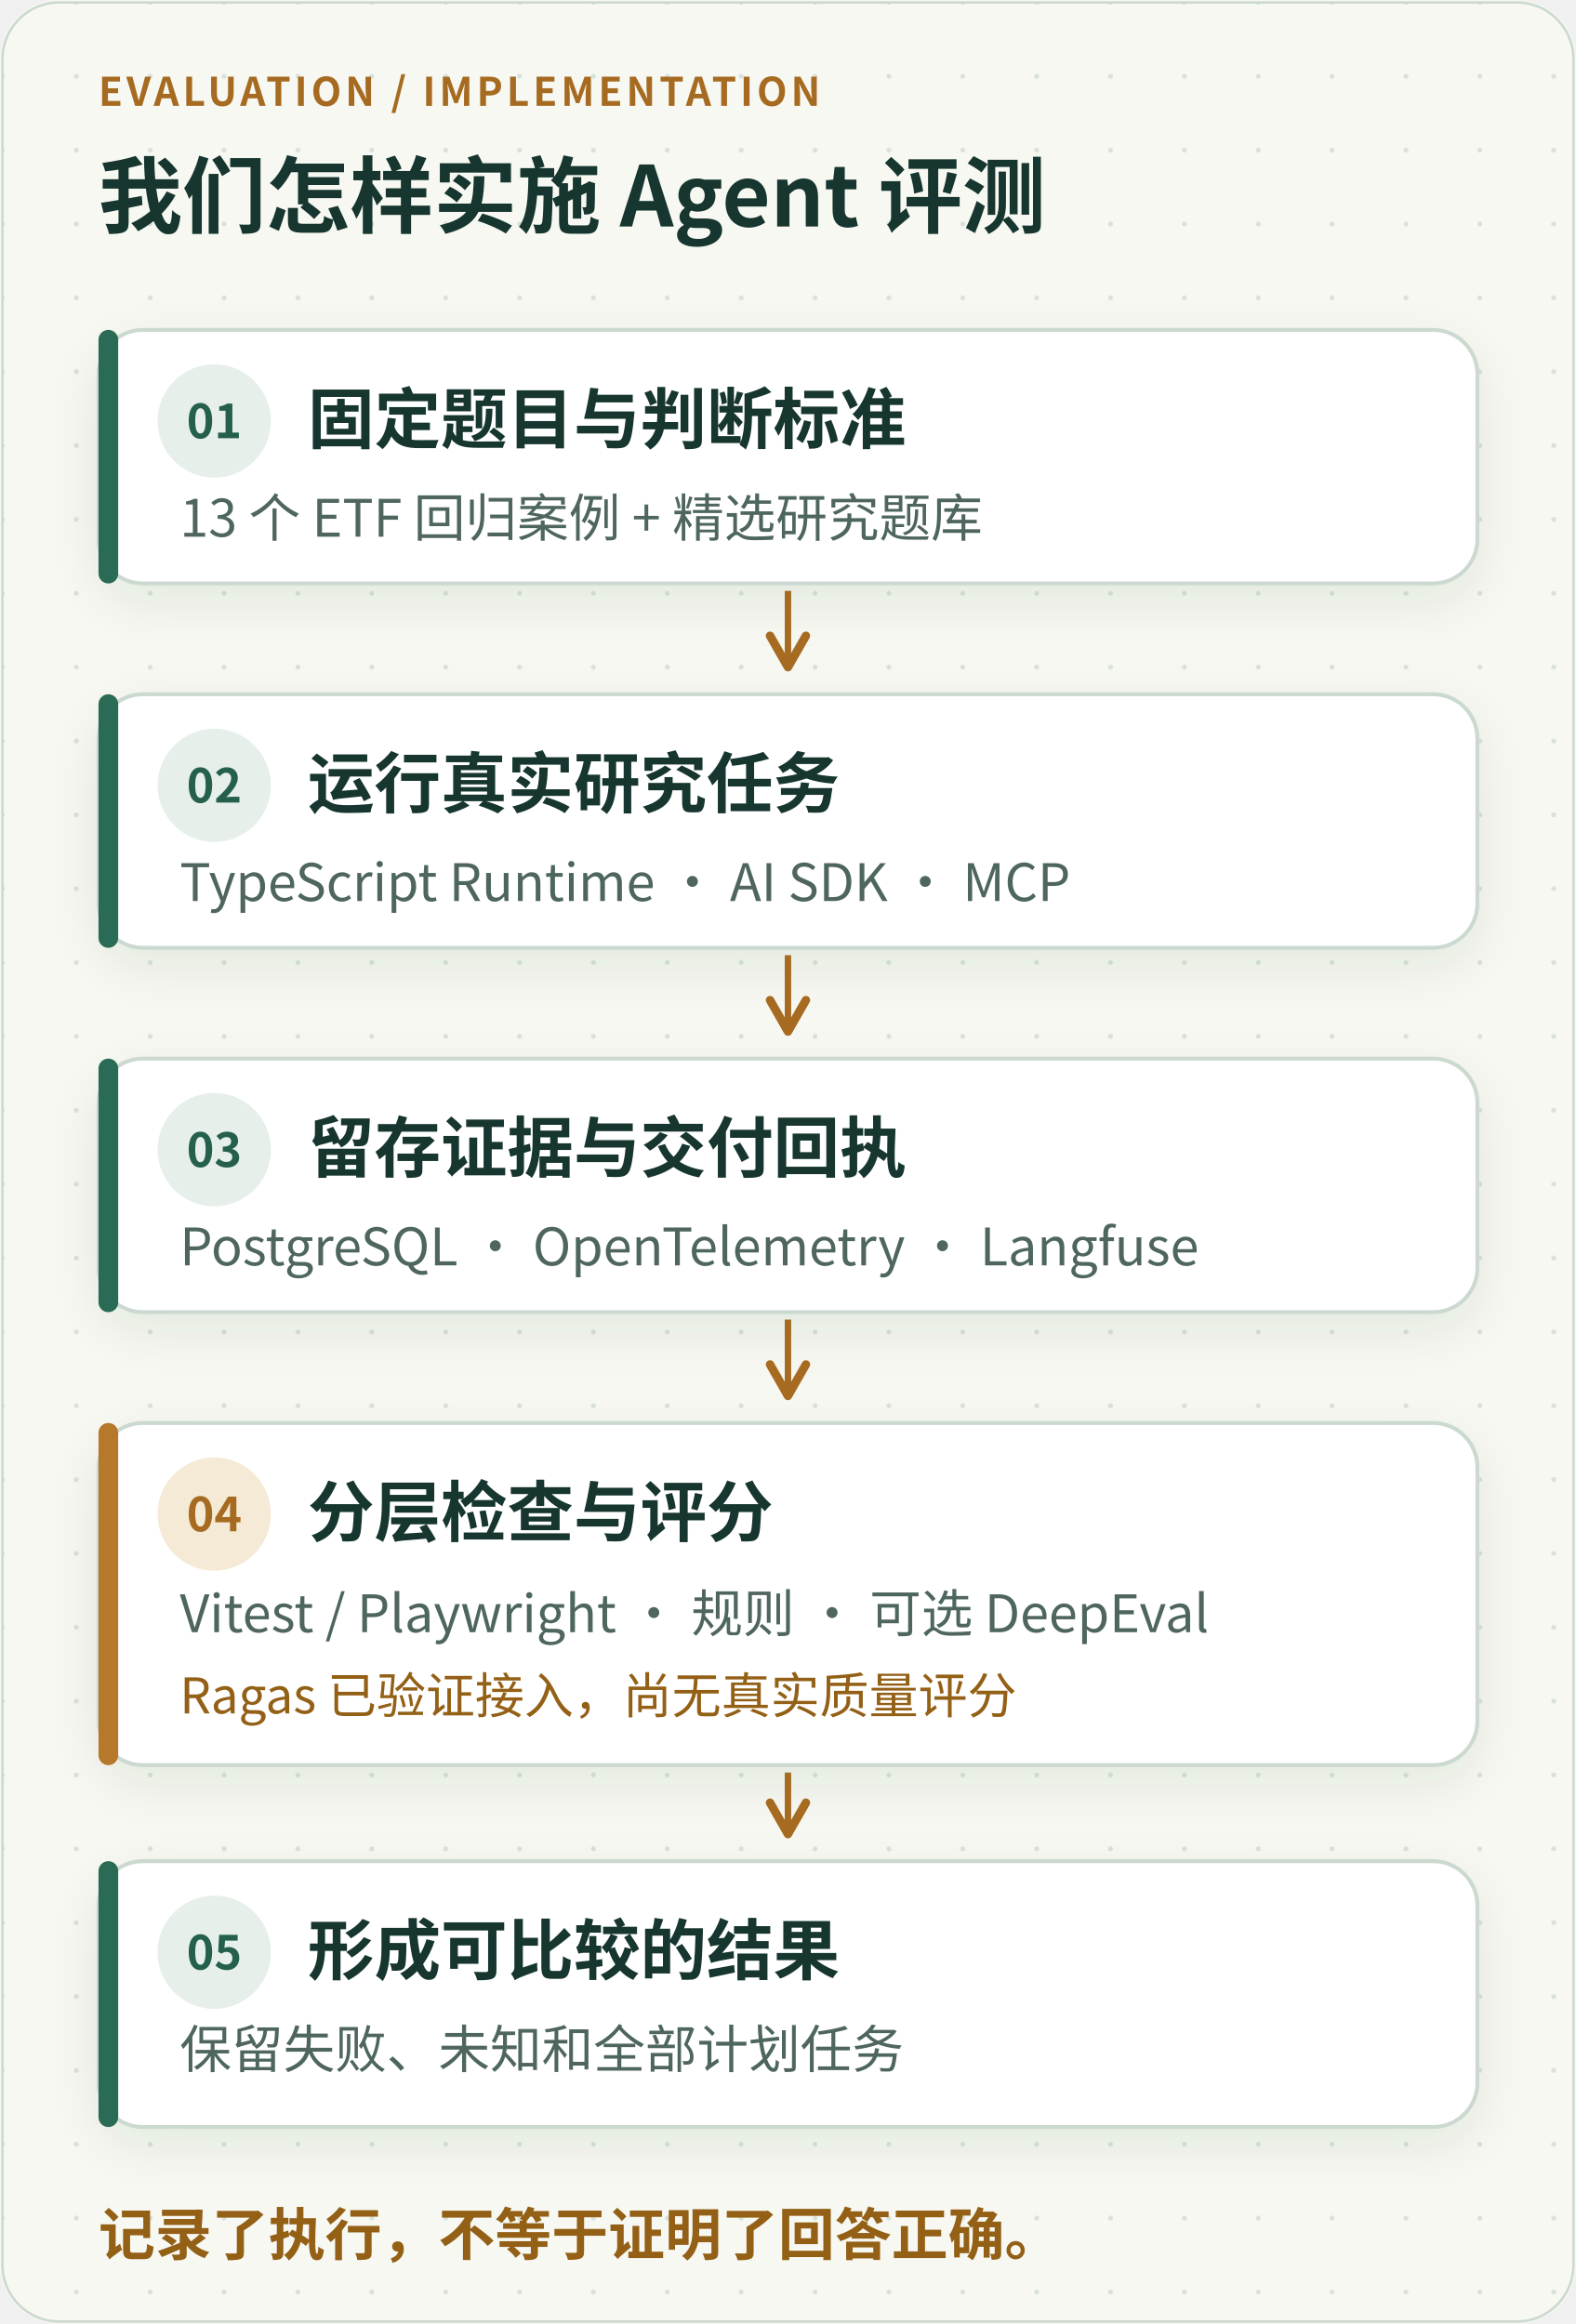
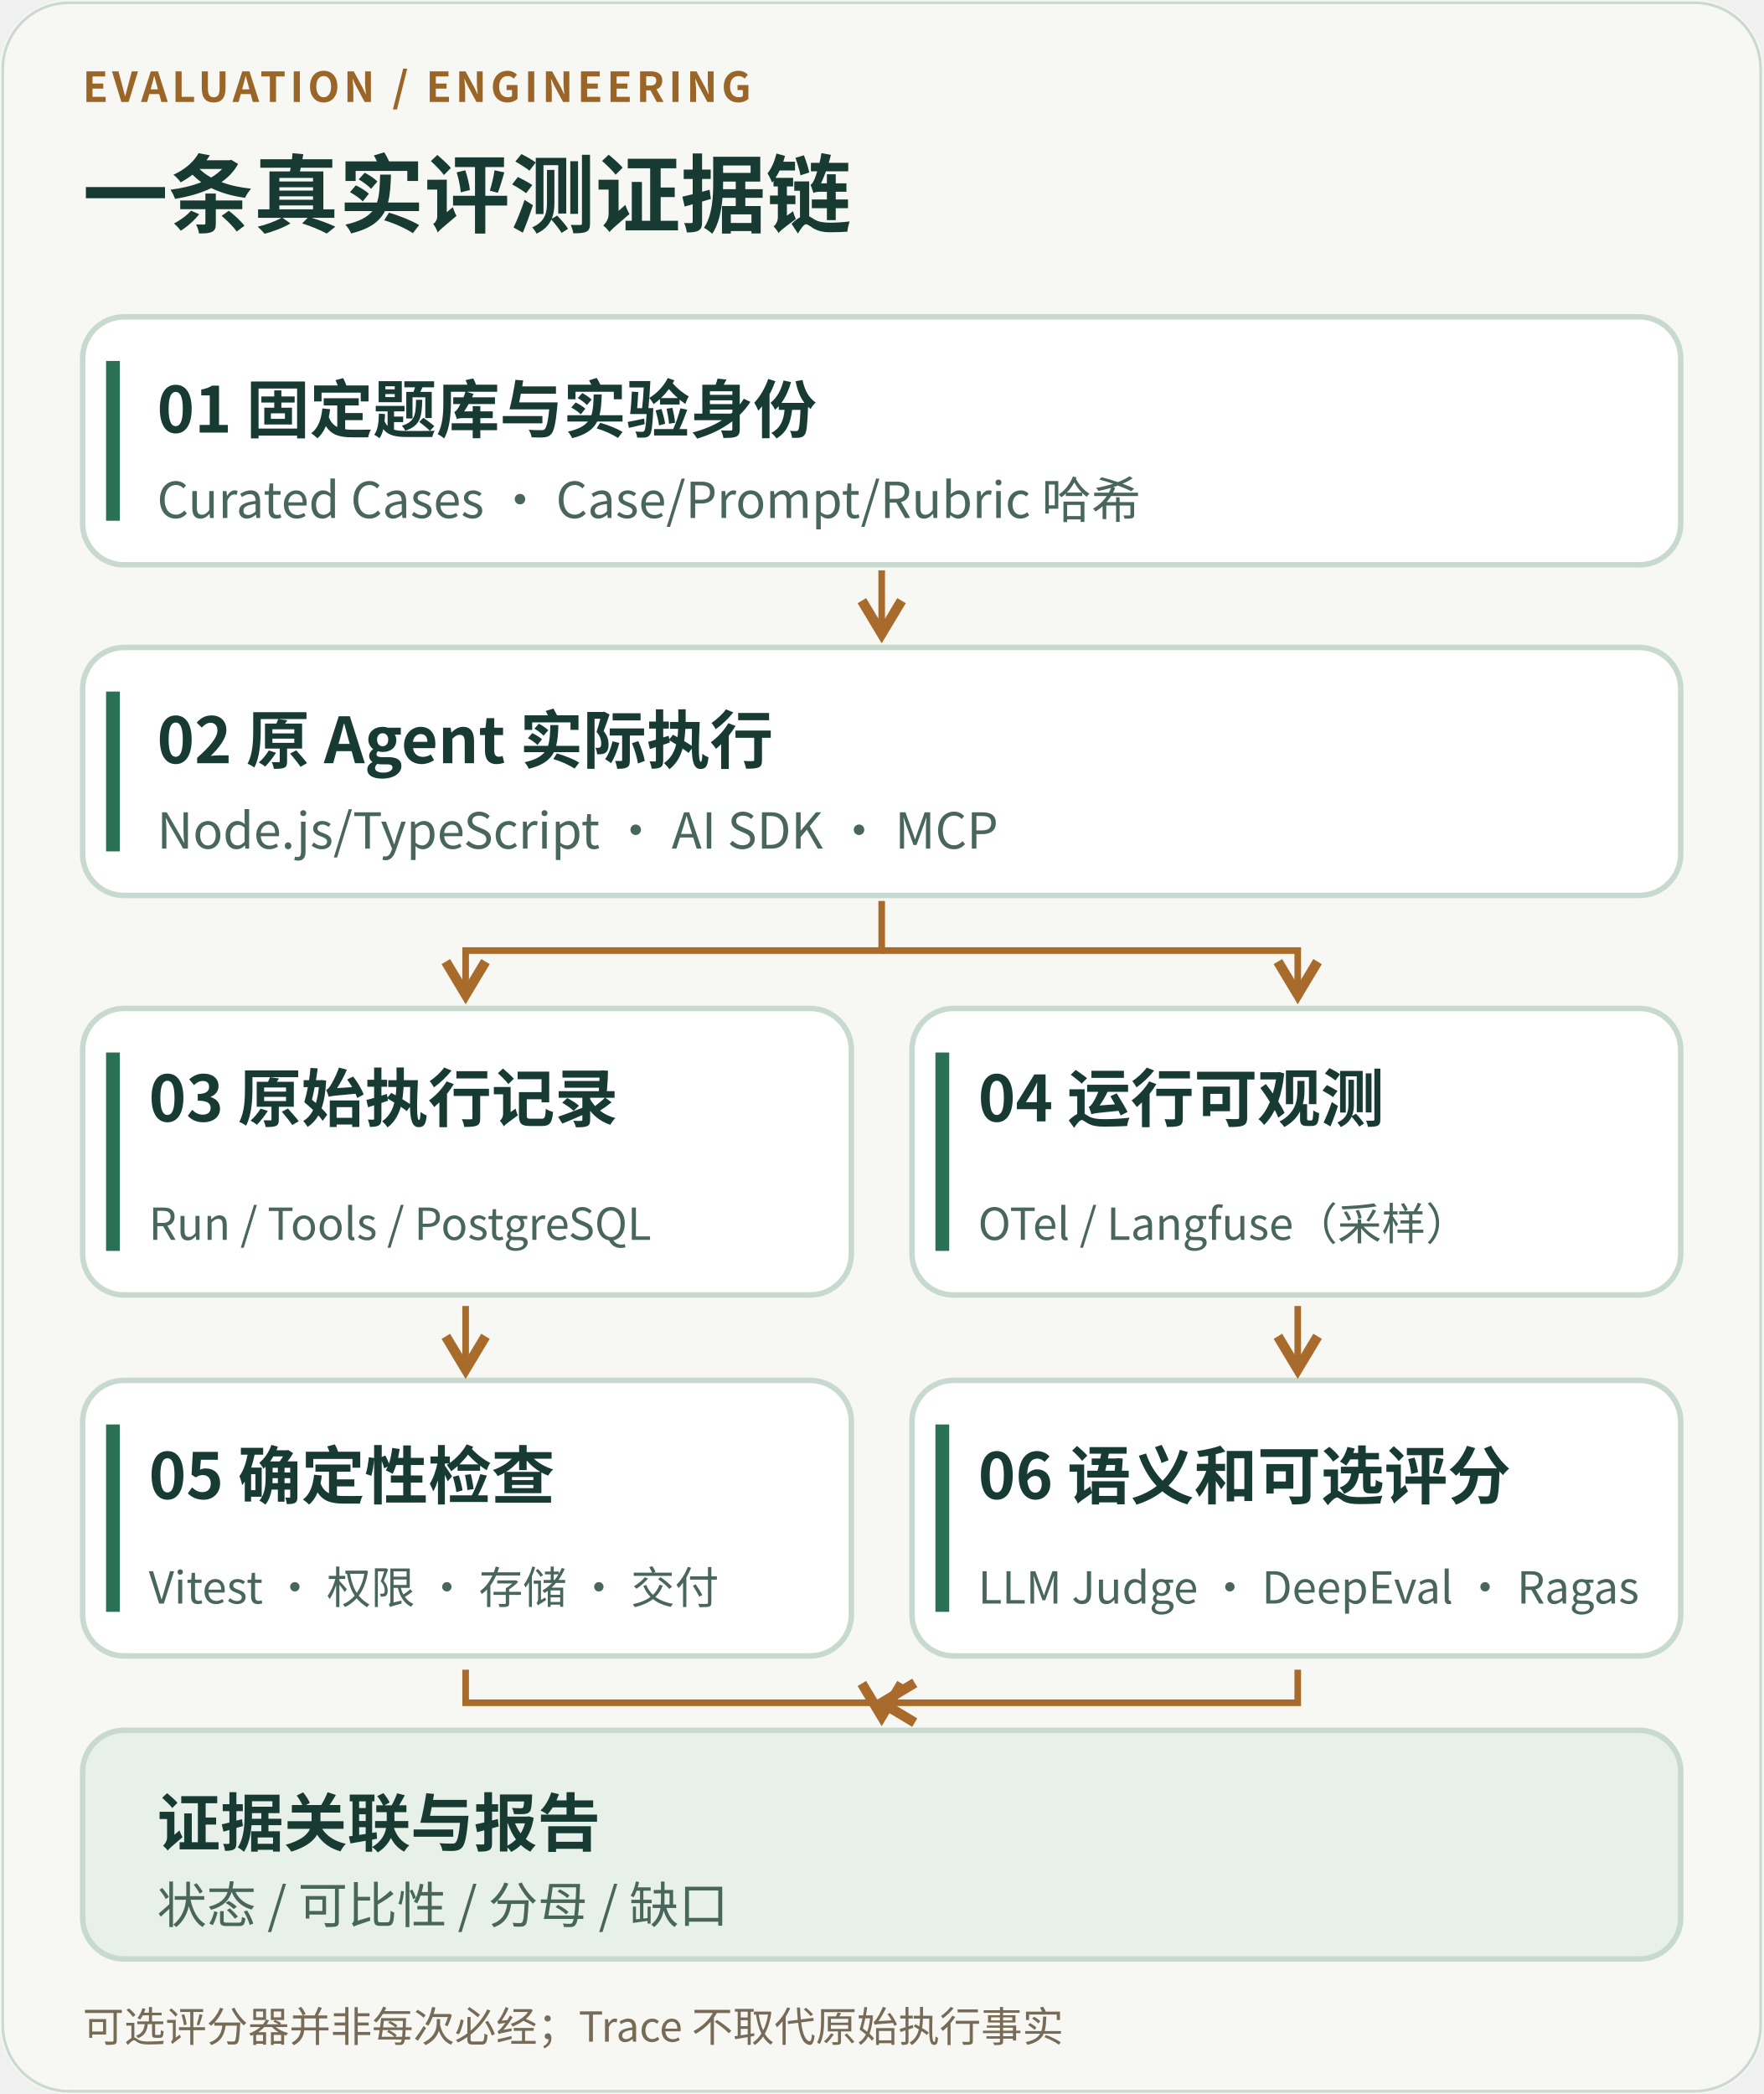
- <svg xmlns="http://www.w3.org/2000/svg" width="640" height="944" viewBox="0 0 640 944" role="img" aria-labelledby="title description" lang="zh">
+ <svg xmlns="http://www.w3.org/2000/svg" width="640" height="760" viewBox="0 0 640 760" role="img" aria-labelledby="evalTitle evalDesc" lang="zh">
  <defs>
-     <pattern id="dots" width="30" height="30" patternUnits="userSpaceOnUse">
-       <circle cx="1" cy="1" r="1" fill="#b7cbc1" opacity=".48" />
-     </pattern>
-     <filter id="cardShadow" x="-20%" y="-20%" width="140%" height="160%">
-       <feDropShadow dx="0" dy="7" stdDeviation="10" flood-color="#16362f" flood-opacity=".08" />
-     </filter>
-     <marker id="arr" viewBox="0 0 10 10" refX="8" refY="5" markerWidth="7" markerHeight="7" orient="auto">
-       <path d="M1 1 L8 5 L1 9" fill="none" stroke="#a66b21" stroke-width="1.9" stroke-linecap="round" stroke-linejoin="round" />
+     <marker id="arrow" markerWidth="8" markerHeight="8" refX="6" refY="4" orient="auto" markerUnits="strokeWidth">
+       <path d="M1 1L6 4L1 7" stroke="#a96b2b" stroke-width="1.5" fill="none" />
    </marker>
  </defs>
-   <rect width="640" height="944" rx="24" fill="#f7f8f2" />
-   <rect x="1" y="1" width="638" height="942" rx="23" fill="url(#dots)" stroke="#cbd9d0" />
-   <text x="40" y="43" font-family="Noto Sans CJK SC, PingFang SC, Microsoft YaHei, Arial, sans-serif" font-size="16" font-weight="700" letter-spacing="1.5" fill="#a66b21">EVALUATION / IMPLEMENTATION</text>
-   <text x="40" y="92" font-family="Noto Sans CJK SC, PingFang SC, Microsoft YaHei, Arial, sans-serif" font-size="34" font-weight="750" fill="#16362f">我们怎样实施 Agent 评测</text>
-   <g font-family="Noto Sans CJK SC, PingFang SC, Microsoft YaHei, Arial, sans-serif">
-     <g>
-       <rect x="40" y="134" width="560" height="103" rx="18" fill="#ffffff" stroke="#cbd9d0" stroke-width="1.6" filter="url(#cardShadow)" />
-       <rect x="40" y="134" width="8" height="103" rx="4" fill="#2a6b55" />
-       <circle cx="87" cy="171" r="23" fill="#e6efe9" />
-       <text x="87" y="178" font-size="19" font-weight="750" fill="#25604d" text-anchor="middle">01</text>
-       <text x="125" y="180" font-size="27" font-weight="700" fill="#16362f">固定题目与判断标准</text>
-       <text x="73" y="218" font-size="21" fill="#4e665e">13 个 ETF 回归案例 + 精选研究题库</text>
+   <rect width="640" height="760" rx="25" fill="#f7f8f3" />
+   <rect x="1" y="1" width="638" height="758" rx="24" stroke="#cbd9d1" fill="none" />
+   <g font-family="Noto Sans CJK SC,PingFang SC,Microsoft YaHei,Arial,sans-serif">
+     <text x="30" y="37" font-size="15" font-weight="700" fill="#9b6528" letter-spacing="1.5">EVALUATION / ENGINEERING</text>
+     <text x="30" y="82" font-size="31" font-weight="750" fill="#173b32">一条真实评测证据链</text>
+     <g fill="#fff" stroke="#c8dad0" stroke-width="2">
+       <rect x="30" y="115" width="580" height="90" rx="15" />
+       <rect x="30" y="235" width="580" height="90" rx="15" />
+       <rect x="30" y="366" width="279" height="104" rx="15" />
+       <rect x="331" y="366" width="279" height="104" rx="15" />
+       <rect x="30" y="501" width="279" height="100" rx="15" />
+       <rect x="331" y="501" width="279" height="100" rx="15" />
+       <rect x="30" y="628" width="580" height="83" rx="15" fill="#e7f0e9" />
    </g>
-     <g>
-       <rect x="40" y="282" width="560" height="103" rx="18" fill="#ffffff" stroke="#cbd9d0" stroke-width="1.6" filter="url(#cardShadow)" />
-       <rect x="40" y="282" width="8" height="103" rx="4" fill="#2a6b55" />
-       <circle cx="87" cy="319" r="23" fill="#e6efe9" />
-       <text x="87" y="326" font-size="19" font-weight="750" fill="#25604d" text-anchor="middle">02</text>
-       <text x="125" y="328" font-size="27" font-weight="700" fill="#16362f">运行真实研究任务</text>
-       <text x="73" y="366" font-size="21" fill="#4e665e">TypeScript Runtime · AI SDK · MCP</text>
+     <g stroke="#2a7055" stroke-width="5">
+       <path d="M41 131v58" />
+       <path d="M41 251v58" />
+       <path d="M41 382v72" />
+       <path d="M342 382v72" />
+       <path d="M41 517v68" />
+       <path d="M342 517v68" />
    </g>
-     <g>
-       <rect x="40" y="430" width="560" height="103" rx="18" fill="#ffffff" stroke="#cbd9d0" stroke-width="1.6" filter="url(#cardShadow)" />
-       <rect x="40" y="430" width="8" height="103" rx="4" fill="#2a6b55" />
-       <circle cx="87" cy="467" r="23" fill="#e6efe9" />
-       <text x="87" y="474" font-size="19" font-weight="750" fill="#25604d" text-anchor="middle">03</text>
-       <text x="125" y="476" font-size="27" font-weight="700" fill="#16362f">留存证据与交付回执</text>
-       <text x="73" y="514" font-size="21" fill="#4e665e">PostgreSQL · OpenTelemetry · Langfuse</text>
+     <g fill="#173b32" font-size="23" font-weight="700">
+       <text x="57" y="157">01  固定题库与实验身份</text>
+       <text x="57" y="277">02  原 Agent 实际执行</text>
+       <text x="54" y="407">03  原始执行记录</text>
+       <text x="355" y="407">04  运行可观测</text>
+       <text x="54" y="544">05  确定性检查</text>
+       <text x="355" y="544">06  语义和可选评分</text>
+       <text x="57" y="670">证据关联与报告</text>
    </g>
-     <g>
-       <rect x="40" y="578" width="560" height="139" rx="18" fill="#ffffff" stroke="#cbd9d0" stroke-width="1.6" filter="url(#cardShadow)" />
-       <rect x="40" y="578" width="8" height="139" rx="4" fill="#b6792b" />
-       <circle cx="87" cy="615" r="23" fill="#f5ead5" />
-       <text x="87" y="622" font-size="19" font-weight="750" fill="#a66b21" text-anchor="middle">04</text>
-       <text x="125" y="624" font-size="27" font-weight="700" fill="#16362f">分层检查与评分</text>
-       <text x="73" y="663" font-size="21" fill="#4e665e">Vitest / Playwright · 规则 · 可选 DeepEval</text>
-       <text x="73" y="696" font-size="20" fill="#936016">Ragas 已验证接入，尚无真实质量评分</text>
+     <g fill="#49665c" font-size="18">
+       <text x="57" y="188">Curated Cases · Case/Prompt/Rubric 哈希</text>
+       <text x="57" y="308">Node.js/TypeScript · AI SDK · MCP</text>
+       <text x="54" y="450" font-size="16">Run / Tools / PostgreSQL</text>
+       <text x="355" y="450" font-size="16">OTel / Langfuse（采样）</text>
+       <text x="54" y="582" font-size="16">Vitest · 权限 · 存储 · 交付</text>
+       <text x="355" y="582" font-size="16">LLM Judge · DeepEval · Ragas</text>
+       <text x="57" y="698">状态 / 可比性 / 分母 / 缺口</text>
    </g>
-     <g>
-       <rect x="40" y="756" width="560" height="108" rx="18" fill="#ffffff" stroke="#cbd9d0" stroke-width="1.6" filter="url(#cardShadow)" />
-       <rect x="40" y="756" width="8" height="108" rx="4" fill="#2a6b55" />
-       <circle cx="87" cy="793" r="23" fill="#e6efe9" />
-       <text x="87" y="800" font-size="19" font-weight="750" fill="#25604d" text-anchor="middle">05</text>
-       <text x="125" y="802" font-size="27" font-weight="700" fill="#16362f">形成可比较的结果</text>
-       <text x="73" y="840" font-size="21" fill="#4e665e">保留失败、未知和全部计划任务</text>
+     <g stroke="#a96b2b" fill="none" stroke-width="2.4" marker-end="url(#arrow)">
+       <path d="M320 207v23" />
+       <path d="M320 327v18H169v16" />
+       <path d="M320 345h151v16" />
+       <path d="M169 474v23" />
+       <path d="M471 474v23" />
+       <path d="M169 606v12H320v5" />
+       <path d="M471 606v12H320" />
    </g>
+     <text x="30" y="741" font-size="15" fill="#776b57">可选评分器并非每次必经；Trace 不取代原始执行事实</text>
  </g>
-   <g stroke="#a66b21" stroke-width="2.6" fill="none" marker-end="url(#arr)">
-     <path d="M320 240 V271" />
-     <path d="M320 388 V419" />
-     <path d="M320 536 V567" />
-     <path d="M320 720 V745" />
-   </g>
-   <text x="40" y="916" font-family="Noto Sans CJK SC, PingFang SC, Microsoft YaHei, Arial, sans-serif" font-size="23" font-weight="650" fill="#936016">记录了执行，不等于证明了回答正确。</text>
</svg>
